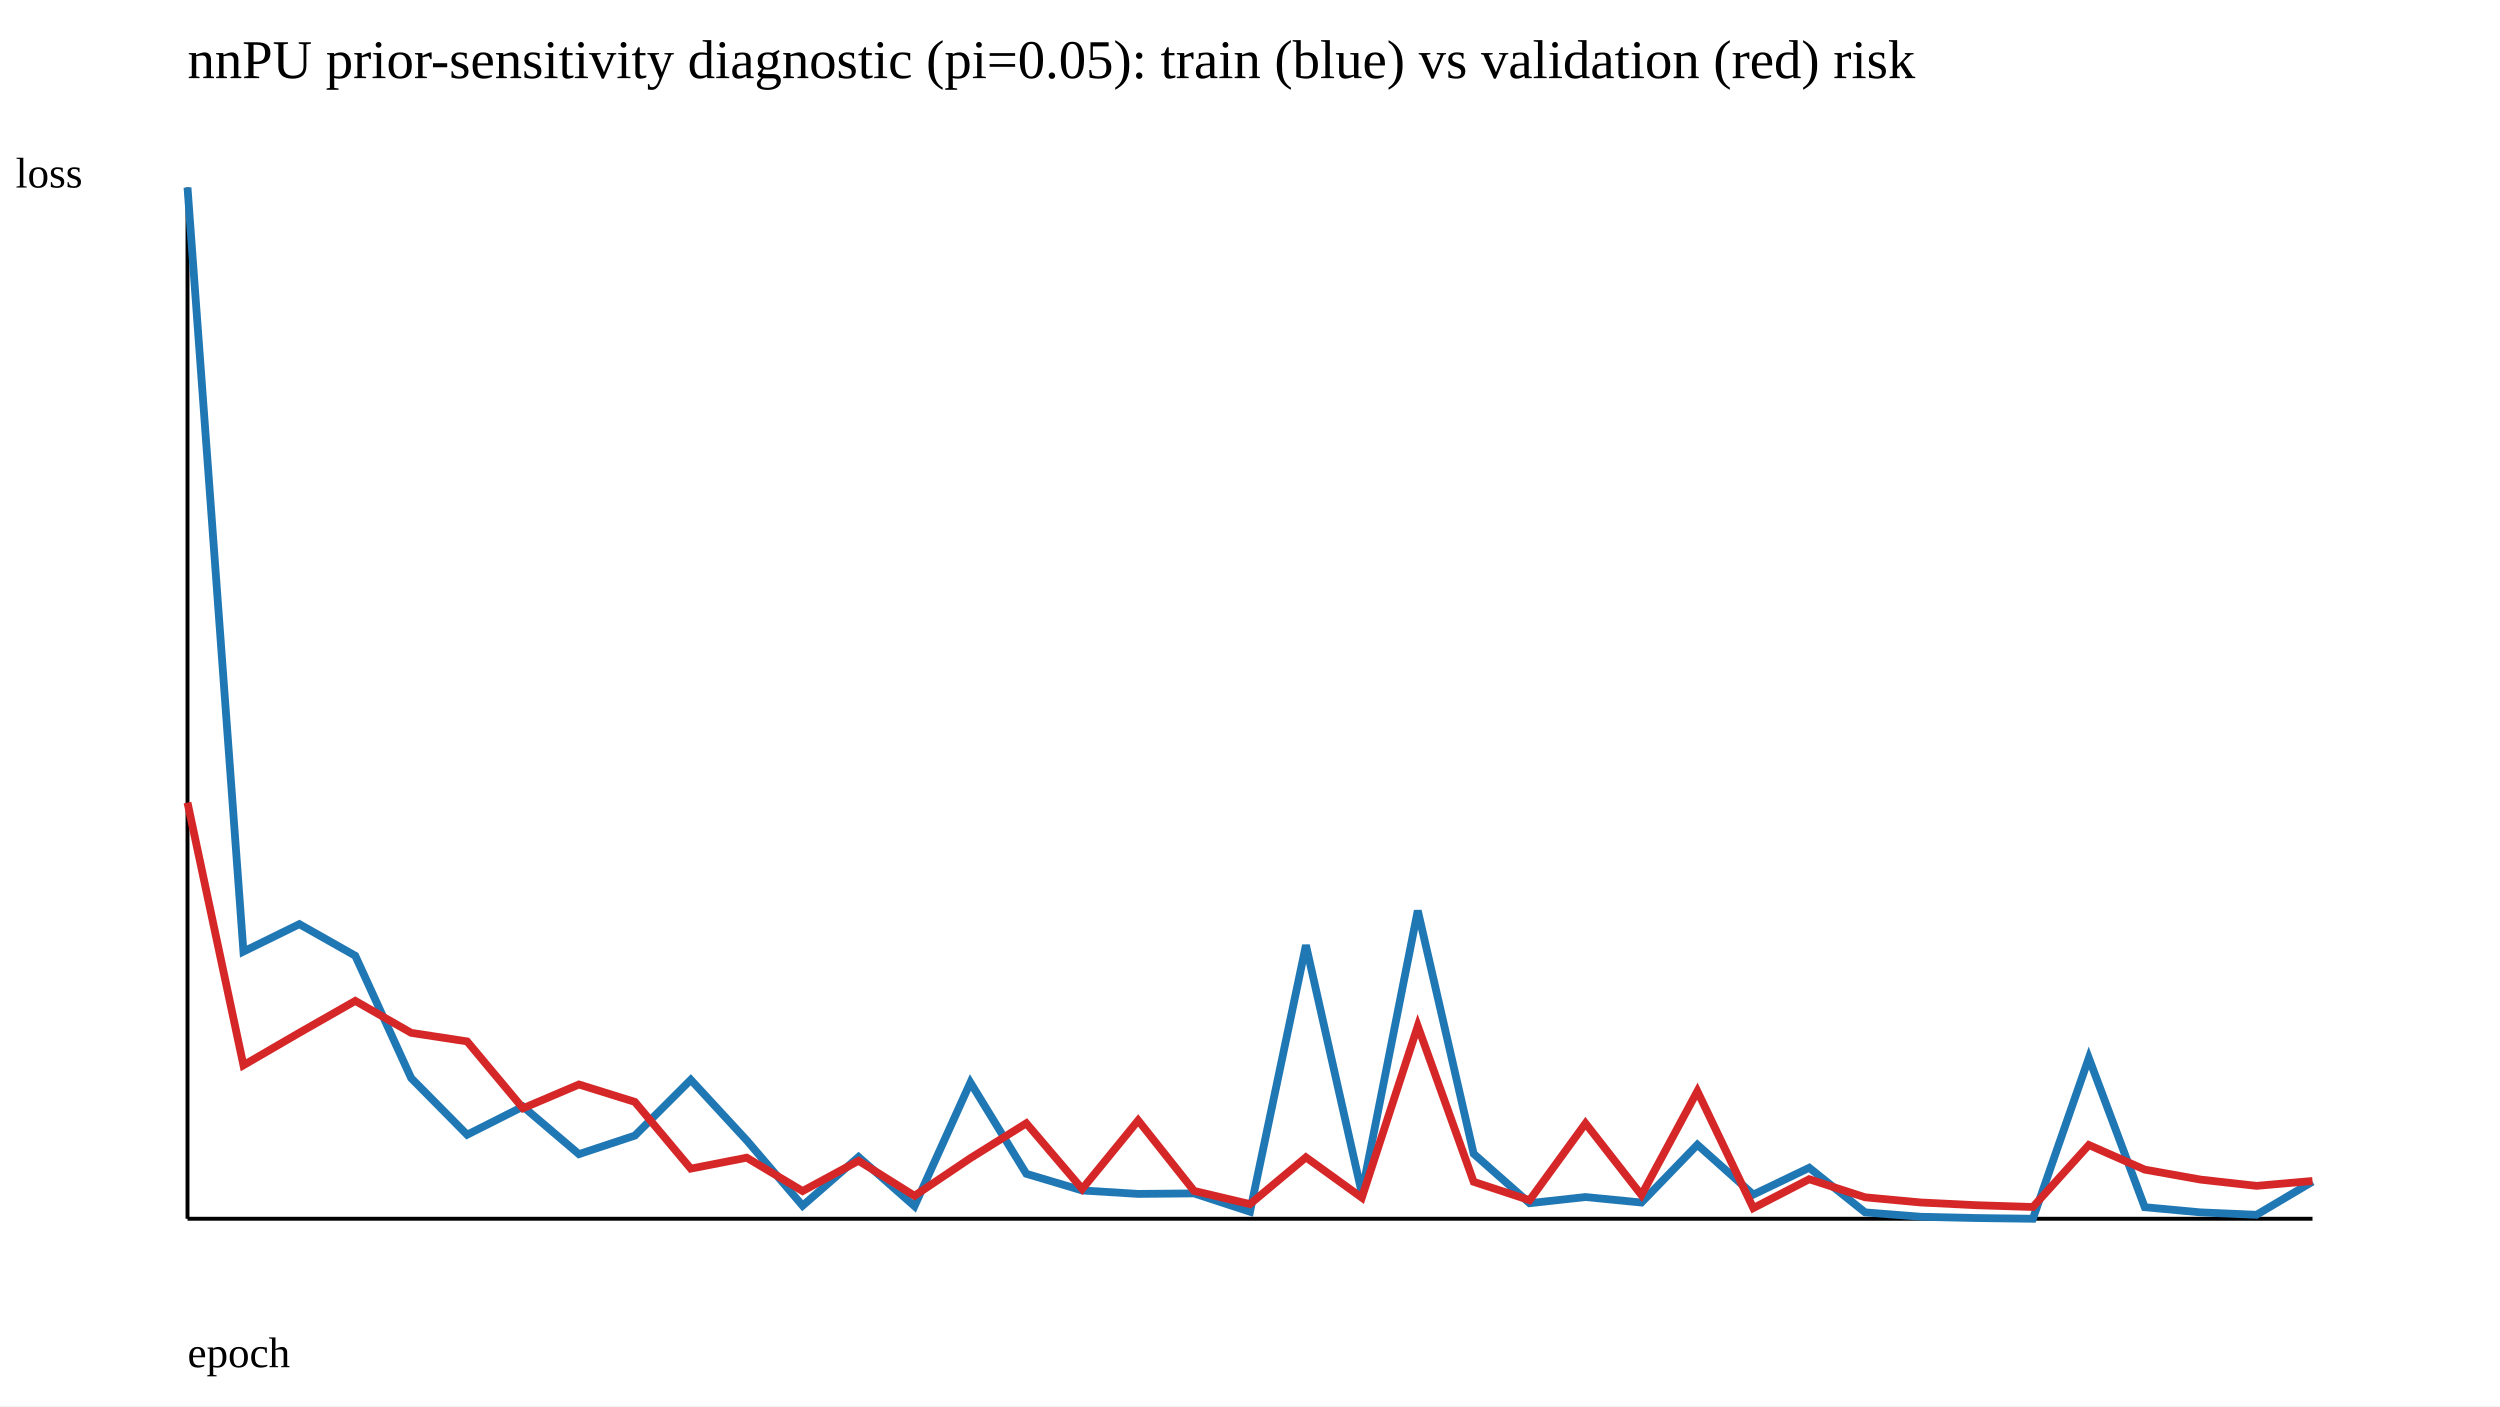
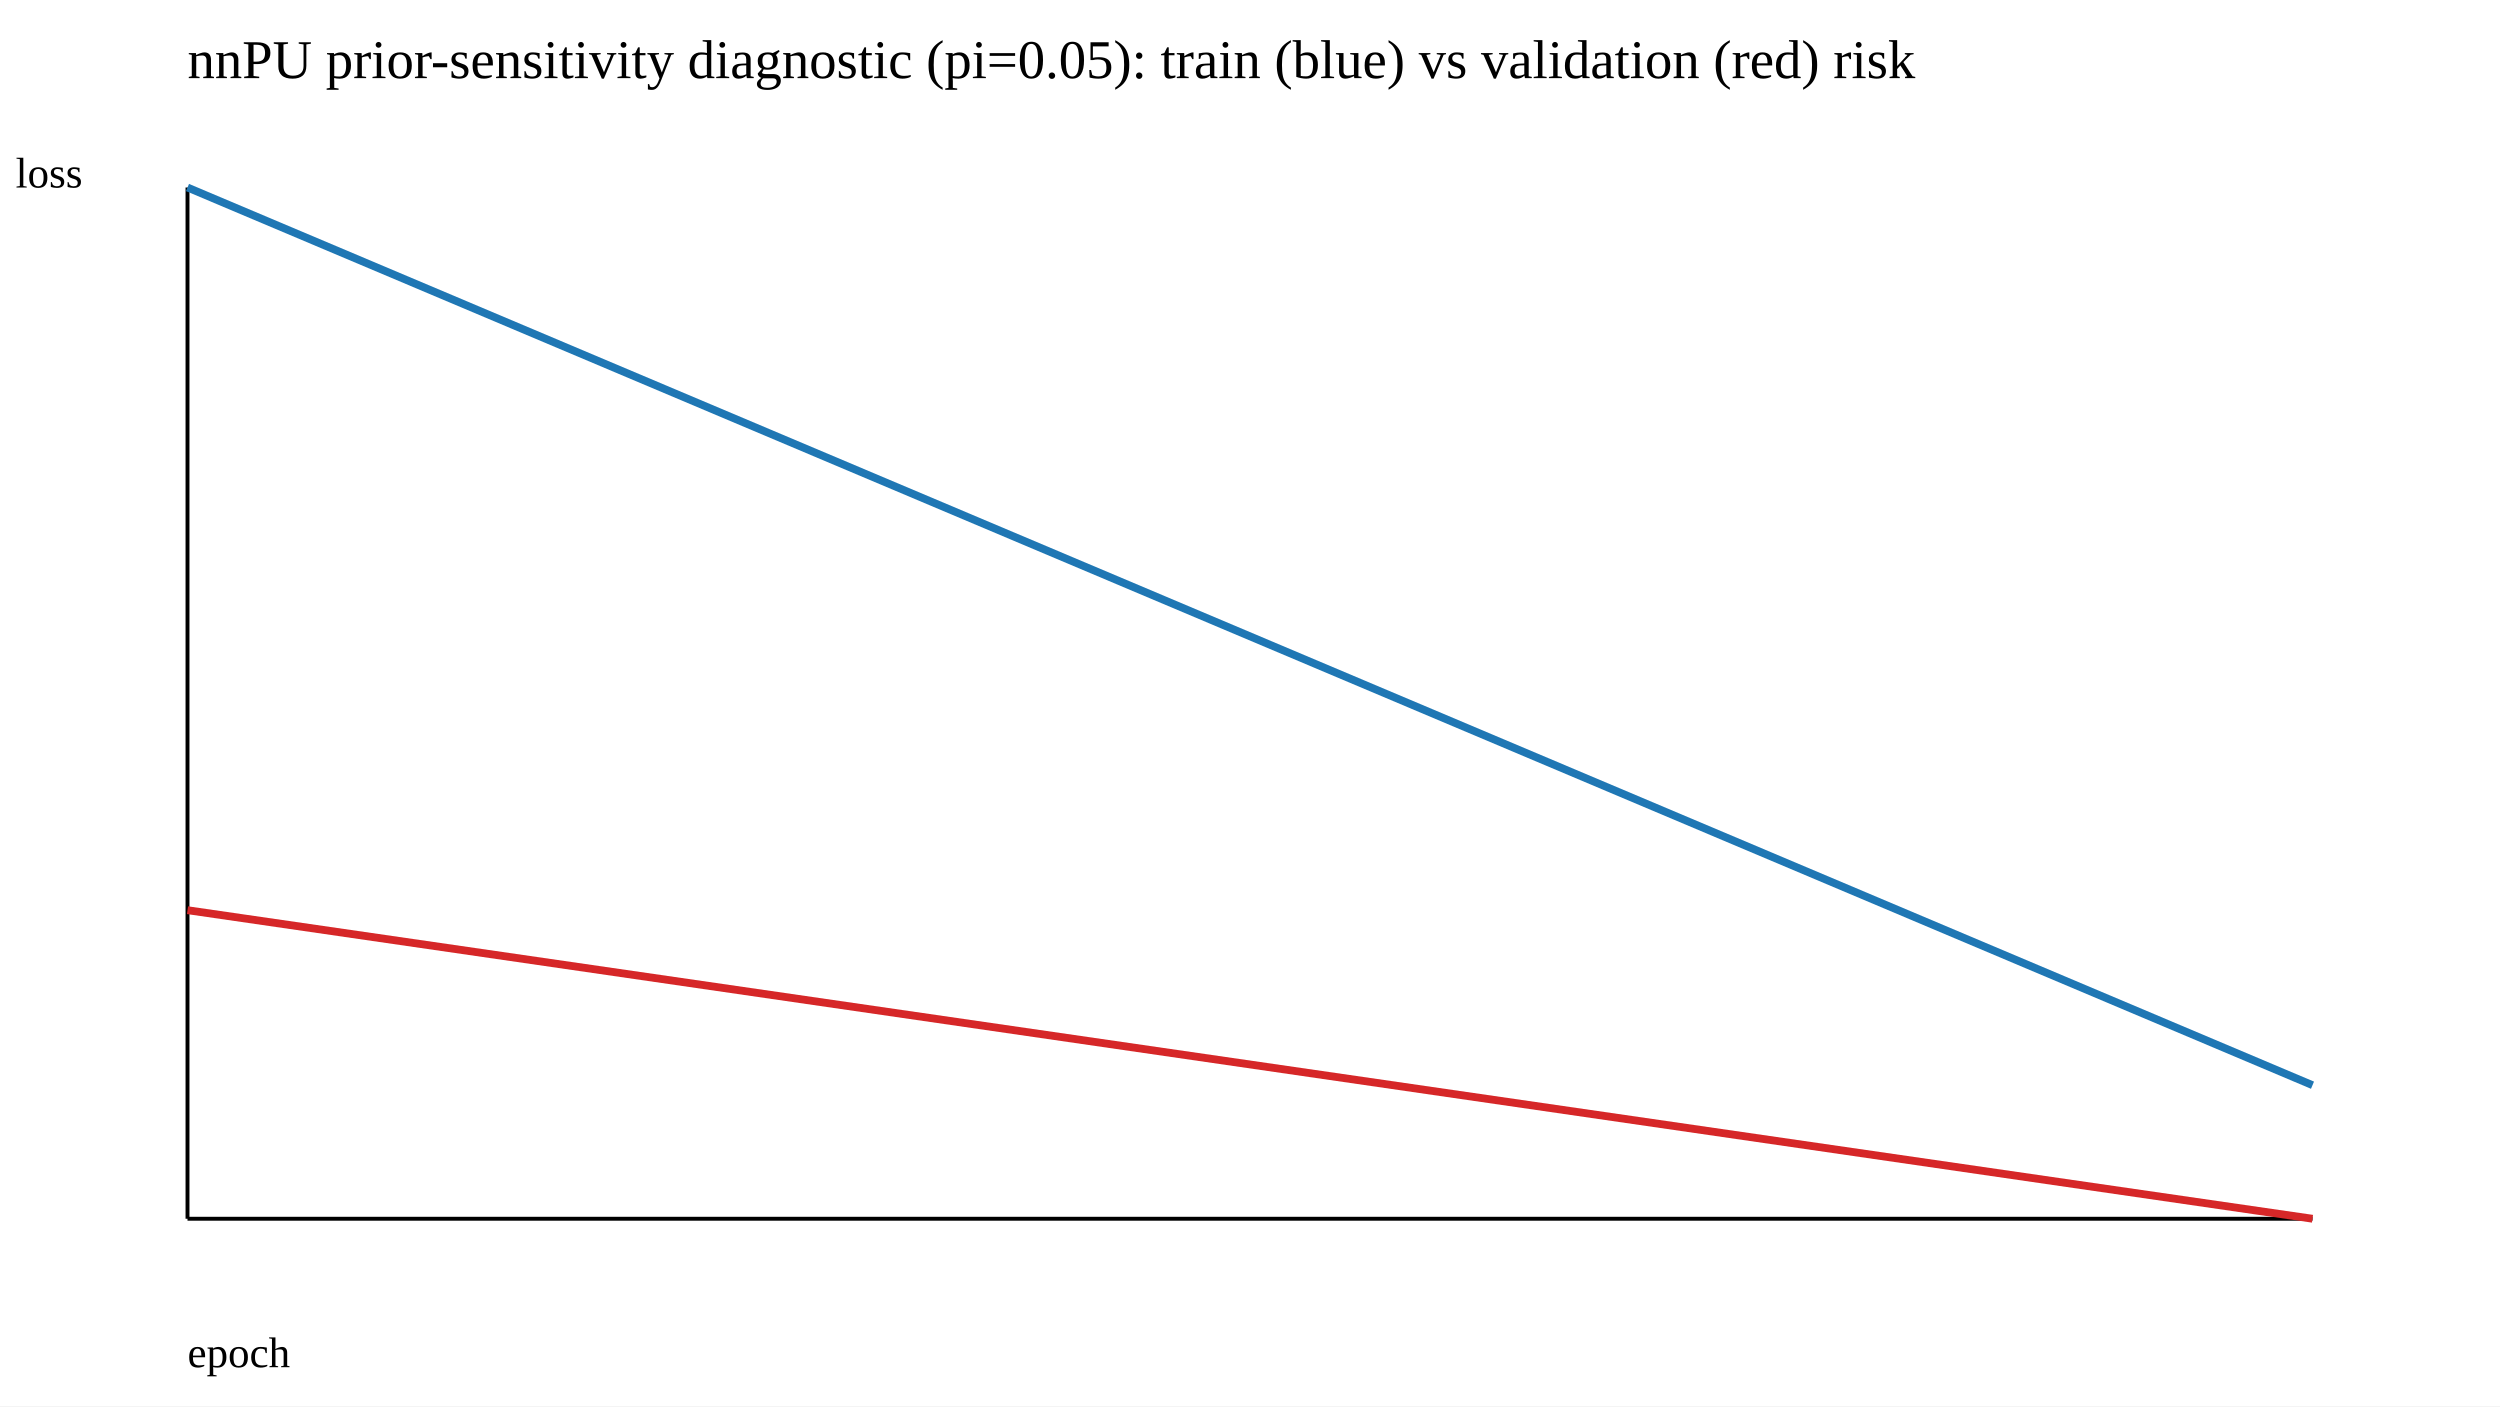
<svg xmlns="http://www.w3.org/2000/svg" width="640" height="360" viewBox="0 0 640 360">
  <rect width="640" height="360" fill="white" />
  <line x1="48" y1="312" x2="592" y2="312" stroke="black" />
  <line x1="48" y1="48" x2="48" y2="312" stroke="black" />
-   <polyline points="48.00,48.00 62.32,243.60 76.63,236.58 90.95,244.67 105.26,276.00 119.58,290.49 133.89,283.28 148.21,295.46 162.53,290.71 176.84,276.42 191.16,291.93 205.47,308.66 219.79,296.18 234.11,308.78 248.42,277.12 262.74,300.49 277.05,304.76 291.37,305.64 305.68,305.51 320.00,310.20 334.32,241.97 348.63,305.47 362.95,233.12 377.26,295.37 391.58,308.02 405.89,306.44 420.21,307.85 434.53,293.05 448.84,305.82 463.16,298.95 477.47,310.37 491.79,311.50 506.11,311.82 520.42,312.00 534.74,270.85 549.05,309.04 563.37,310.37 577.68,310.99 592.00,302.50" fill="none" stroke="#1f77b4" stroke-width="2" />
-   <polyline points="48.00,205.47 62.32,272.70 76.63,264.39 90.95,256.23 105.26,264.41 119.58,266.60 133.89,283.72 148.21,277.63 162.53,282.09 176.84,299.17 191.16,296.37 205.47,304.91 219.79,297.16 234.11,306.13 248.42,296.49 262.74,287.56 277.05,304.37 291.37,286.83 305.68,304.87 320.00,308.25 334.32,296.27 348.63,306.60 362.95,262.67 377.26,302.54 391.58,307.25 405.89,287.58 420.21,305.93 434.53,279.35 448.84,309.27 463.16,301.88 477.47,306.51 491.79,307.84 506.11,308.54 520.42,308.99 534.74,293.12 549.05,299.42 563.37,301.98 577.68,303.58 592.00,302.33" fill="none" stroke="#d62728" stroke-width="2" />
+   <polyline points="48.00,48.00 592.00,277.81" fill="none" stroke="#1f77b4" stroke-width="2" />
+   <polyline points="48.00,233.01 592.00,312.00" fill="none" stroke="#d62728" stroke-width="2" />
  <text x="48" y="20" font-size="14">nnPU prior-sensitivity diagnostic (pi=0.05): train (blue) vs validation (red) risk</text>
  <text x="48" y="350" font-size="11">epoch</text>
  <text x="4" y="48" font-size="11">loss</text>
</svg>
